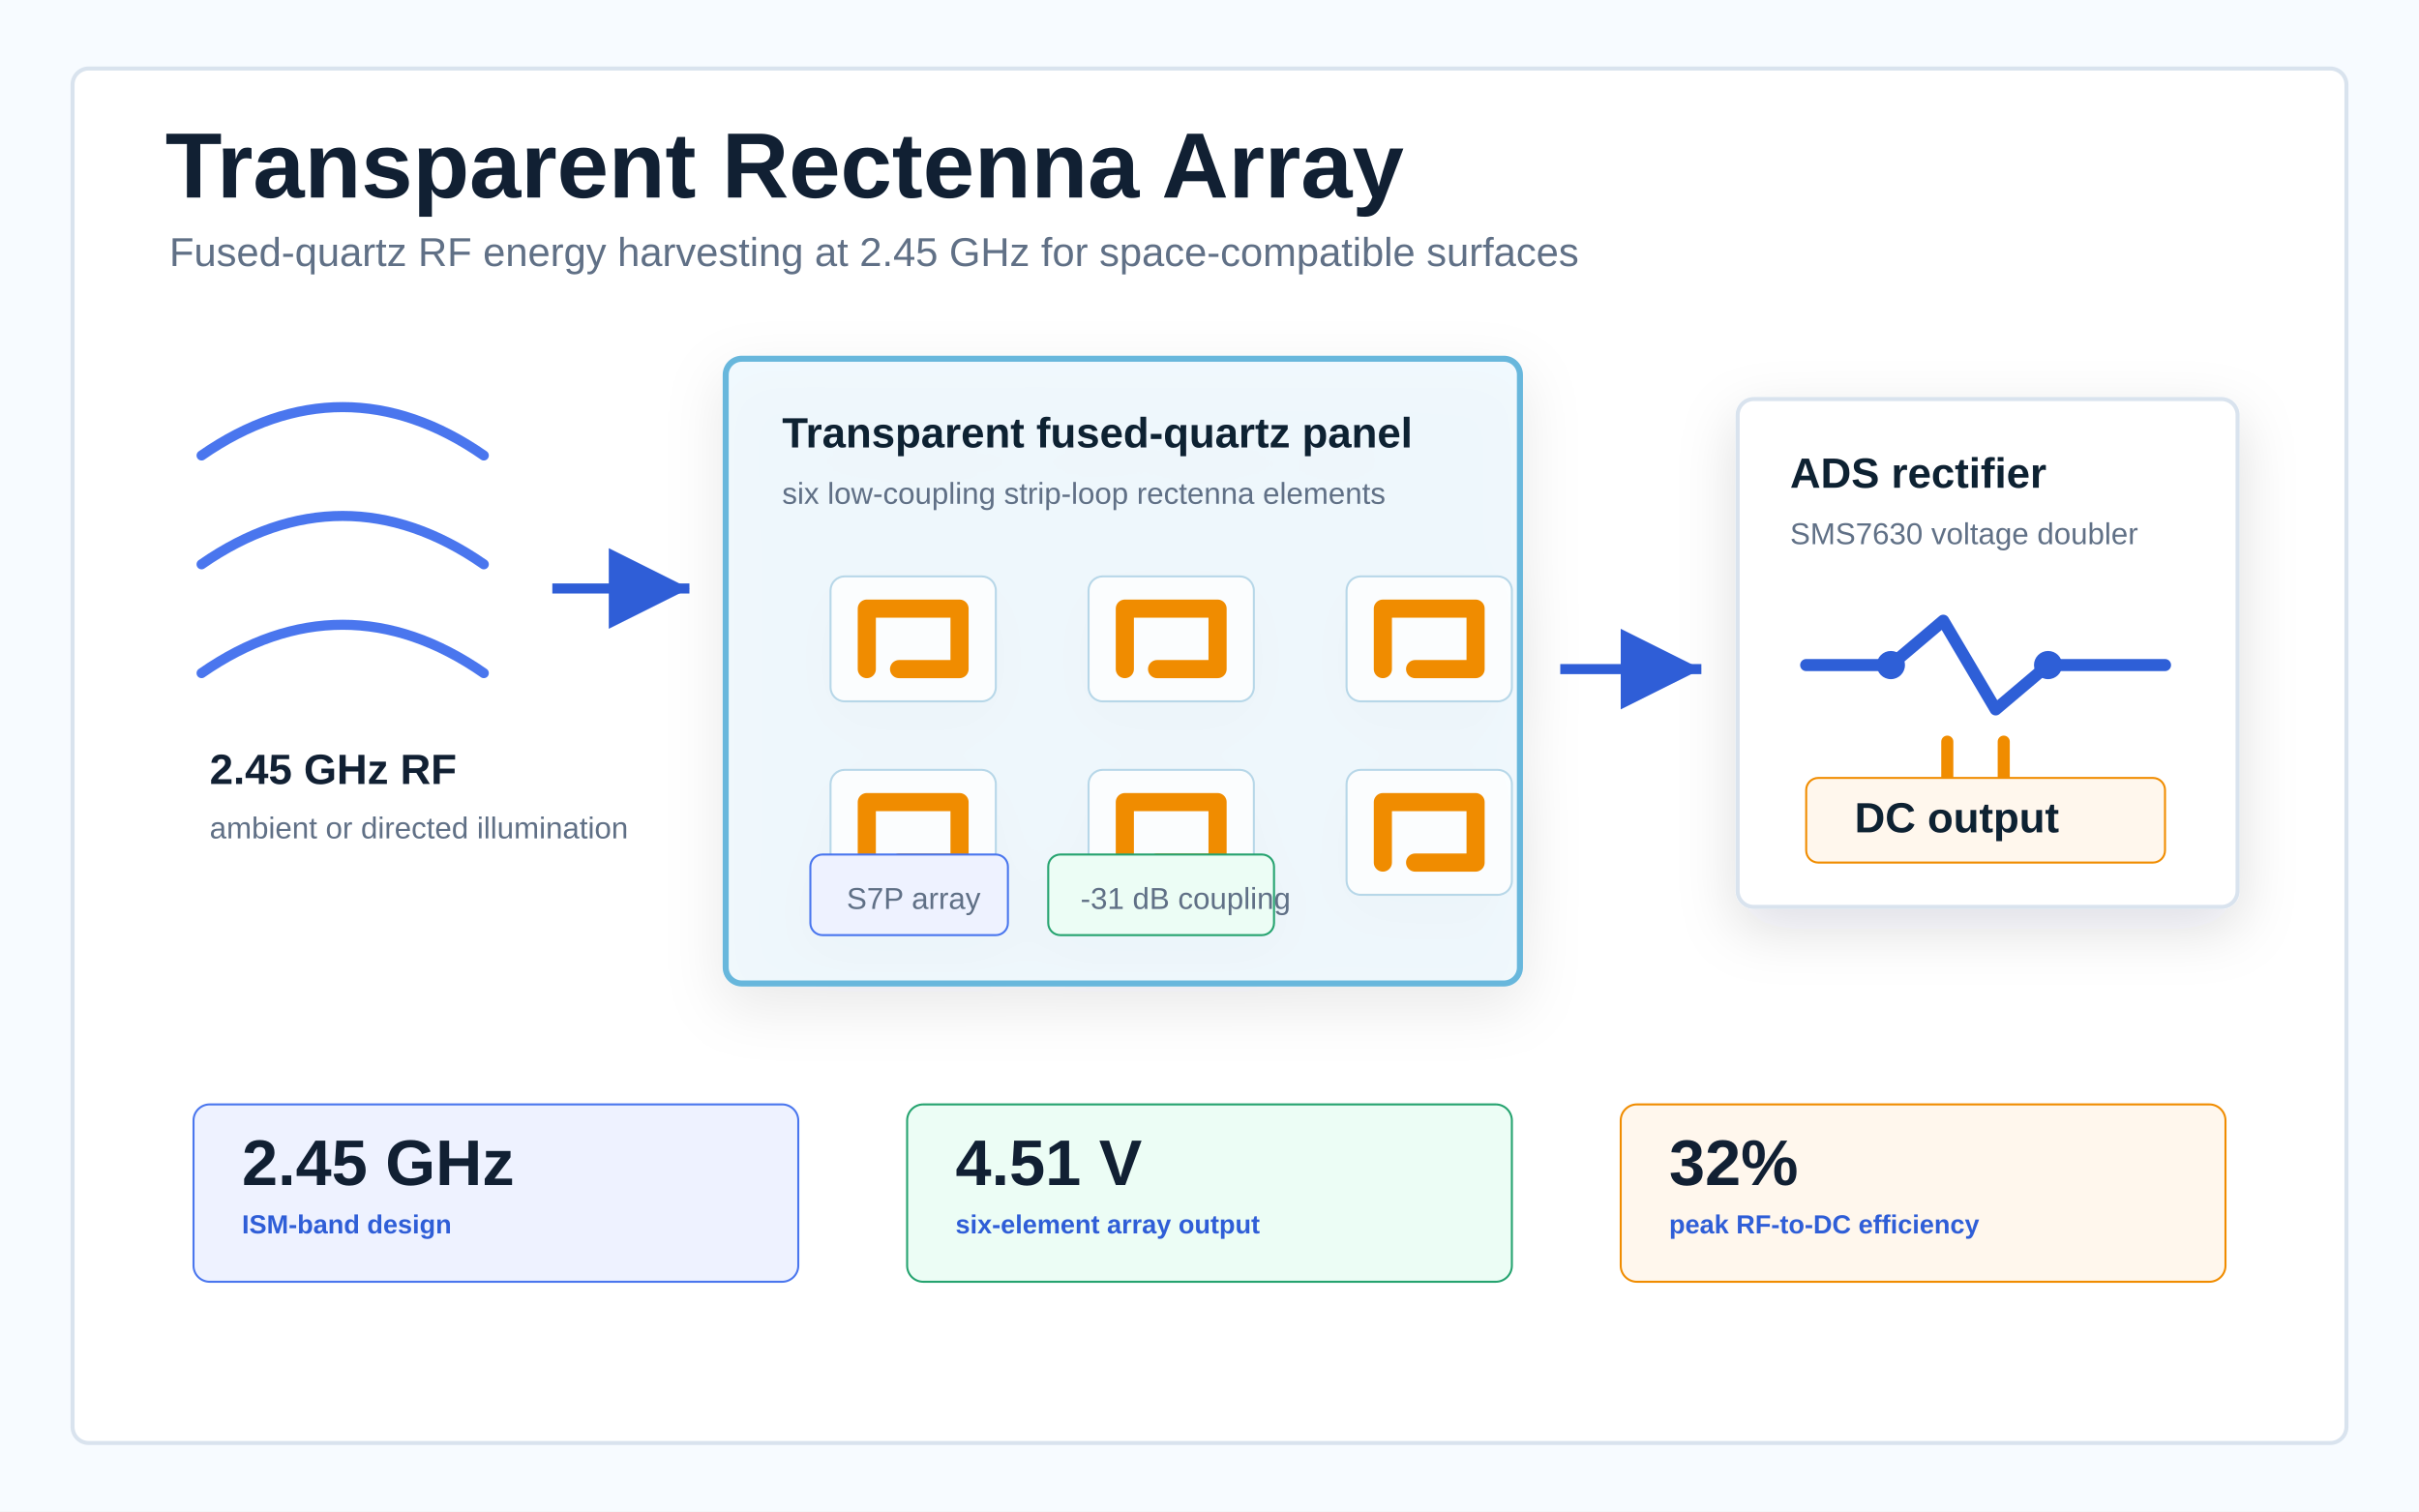
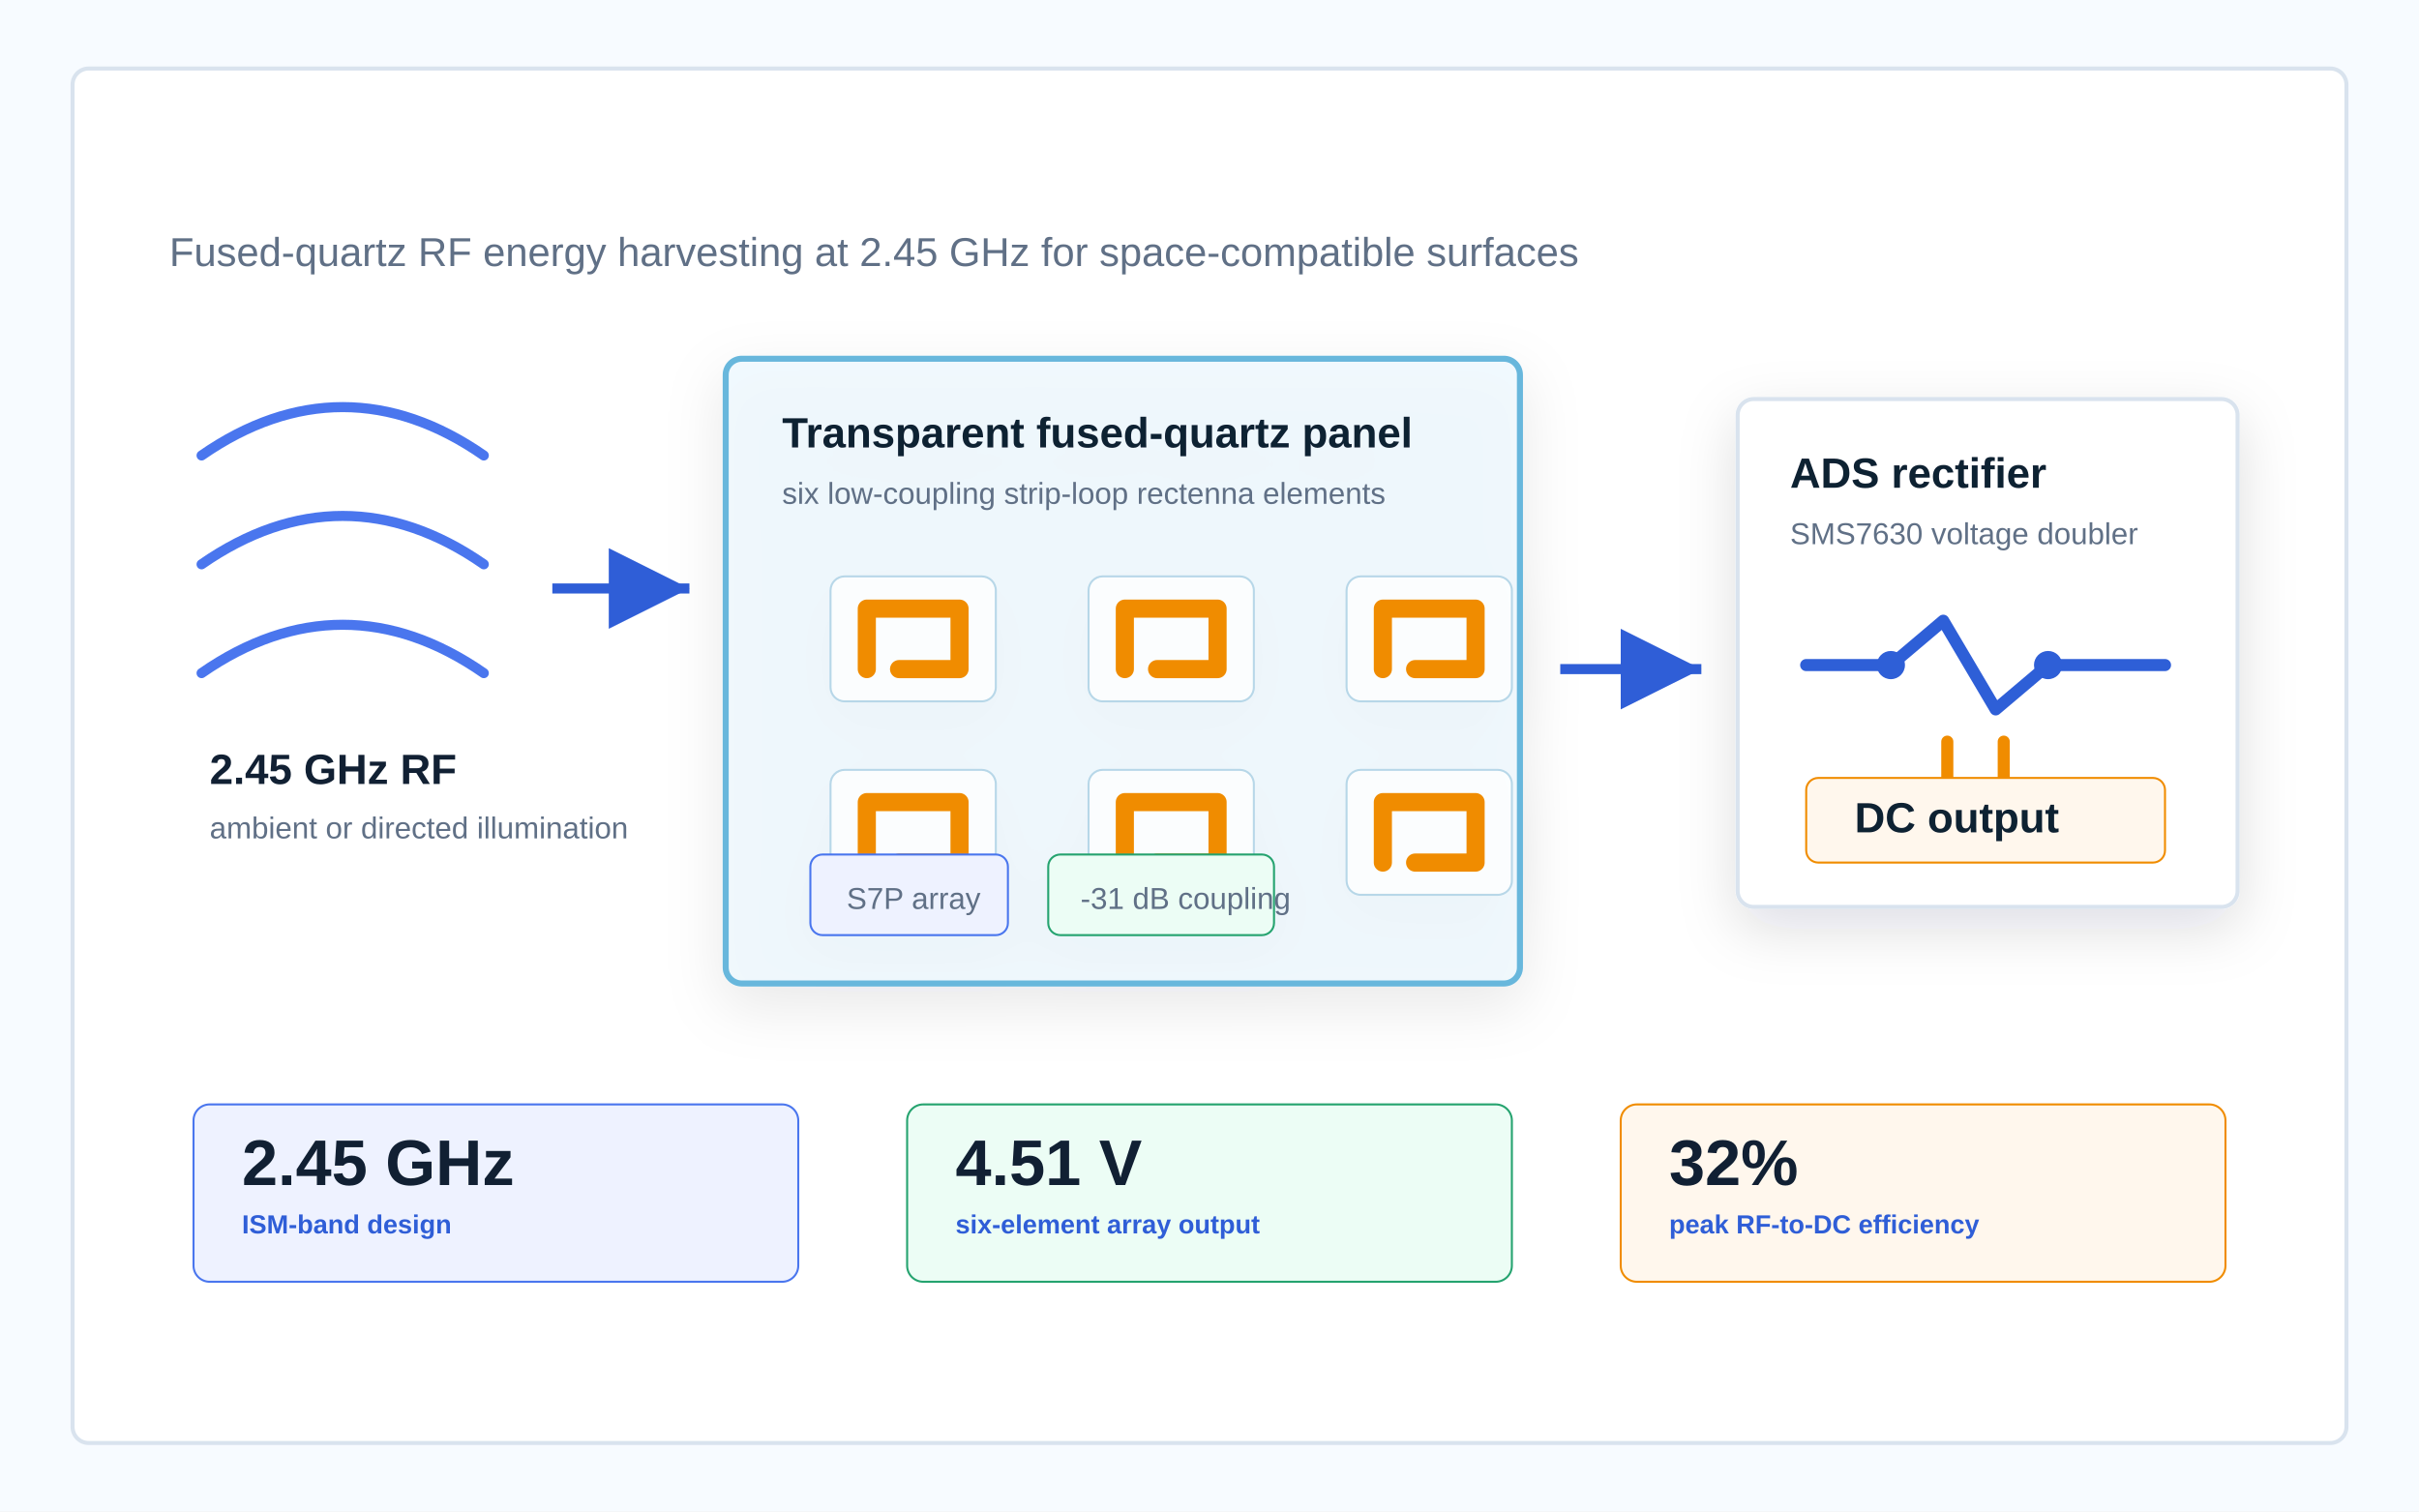
<svg xmlns="http://www.w3.org/2000/svg" viewBox="0 0 1200 750" role="img" aria-labelledby="title desc">
  <defs>
    <filter id="shadow" x="-20%" y="-20%" width="140%" height="140%">
      <feDropShadow dx="0" dy="10" stdDeviation="14" flood-color="#10233a" flood-opacity="0.13" />
    </filter>
    <marker id="arrow" markerWidth="12" markerHeight="12" refX="10" refY="6" orient="auto" markerUnits="strokeWidth">
      <path d="M2 2 L10 6 L2 10 Z" fill="#2f5ed7" />
    </marker>
    <style>
      .bg{fill:#f7fbff}
      .panel{fill:#fff;stroke:#d9e3ee;stroke-width:2}
      .title{font:700 46px Poppins,Arial,sans-serif;fill:#112033}
      .sub{font:500 20px Poppins,Arial,sans-serif;fill:#607086}
      .label{font:700 21px Poppins,Arial,sans-serif;fill:#112033}
      .small{font:500 15px Poppins,Arial,sans-serif;fill:#607086}
      .metric{font:700 32px Poppins,Arial,sans-serif;fill:#112033}
      .metric-label{font:700 13px Poppins,Arial,sans-serif;fill:#2f5ed7;text-transform:uppercase}
      .wire{fill:none;stroke:#2f5ed7;stroke-width:5;marker-end:url(#arrow)}
      .wave{fill:none;stroke:#4a76ee;stroke-width:5;stroke-linecap:round}
      .glass{fill:#eaf7ff;fill-opacity:.62;stroke:#67b7dc;stroke-width:3}
      .trace{fill:none;stroke:#f08c00;stroke-width:9;stroke-linecap:round;stroke-linejoin:round}
    </style>
  </defs>
  <rect class="bg" width="1200" height="750" />
  <rect x="36" y="34" width="1128" height="682" rx="8" class="panel" />
-   <text x="82" y="98" class="title">Transparent Rectenna Array</text>
  <text x="84" y="132" class="sub">Fused-quartz RF energy harvesting at 2.45 GHz for space-compatible surfaces</text>
  <g transform="translate(82 184)">
    <path class="wave" d="M18 42 C64 10 112 10 158 42" />
    <path class="wave" d="M18 96 C64 64 112 64 158 96" />
    <path class="wave" d="M18 150 C64 118 112 118 158 150" />
    <text x="22" y="205" class="label">2.45 GHz RF</text>
    <text x="22" y="232" class="small">ambient or directed illumination</text>
  </g>
  <path d="M274 292 L342 292" class="wire" />
  <g transform="translate(360 178)" filter="url(#shadow)">
    <rect x="0" y="0" width="394" height="310" rx="8" class="glass" />
    <text x="28" y="44" class="label">Transparent fused-quartz panel</text>
    <text x="28" y="72" class="small">six low-coupling strip-loop rectenna elements</text>
    <g transform="translate(52 108)">
      <g transform="translate(0 0)">
        <rect x="0" y="0" width="82" height="62" rx="7" fill="#ffffff" fill-opacity=".78" stroke="#b7d7e8" />
        <path class="trace" d="M18 46 V16 H64 V46 H34" />
      </g>
      <g transform="translate(128 0)">
        <rect x="0" y="0" width="82" height="62" rx="7" fill="#ffffff" fill-opacity=".78" stroke="#b7d7e8" />
        <path class="trace" d="M18 46 V16 H64 V46 H34" />
      </g>
      <g transform="translate(256 0)">
        <rect x="0" y="0" width="82" height="62" rx="7" fill="#ffffff" fill-opacity=".78" stroke="#b7d7e8" />
        <path class="trace" d="M18 46 V16 H64 V46 H34" />
      </g>
      <g transform="translate(0 96)">
        <rect x="0" y="0" width="82" height="62" rx="7" fill="#ffffff" fill-opacity=".78" stroke="#b7d7e8" />
        <path class="trace" d="M18 46 V16 H64 V46 H34" />
      </g>
      <g transform="translate(128 96)">
        <rect x="0" y="0" width="82" height="62" rx="7" fill="#ffffff" fill-opacity=".78" stroke="#b7d7e8" />
        <path class="trace" d="M18 46 V16 H64 V46 H34" />
      </g>
      <g transform="translate(256 96)">
        <rect x="0" y="0" width="82" height="62" rx="7" fill="#ffffff" fill-opacity=".78" stroke="#b7d7e8" />
        <path class="trace" d="M18 46 V16 H64 V46 H34" />
      </g>
    </g>
    <g transform="translate(42 246)">
      <rect x="0" y="0" width="98" height="40" rx="6" fill="#eef2ff" stroke="#4a76ee" />
      <text x="18" y="27" class="small">S7P array</text>
      <rect x="118" y="0" width="112" height="40" rx="6" fill="#ecfdf5" stroke="#25a36f" />
      <text x="134" y="27" class="small">-31 dB coupling</text>
    </g>
  </g>
  <path d="M774 332 L844 332" class="wire" />
  <g transform="translate(862 198)" filter="url(#shadow)">
    <rect x="0" y="0" width="248" height="252" rx="8" fill="#ffffff" stroke="#d9e3ee" stroke-width="2" />
    <text x="26" y="44" class="label">ADS rectifier</text>
    <text x="26" y="72" class="small">SMS7630 voltage doubler</text>
    <g transform="translate(34 104)" fill="none" stroke-linecap="round" stroke-linejoin="round">
      <path d="M0 28 H42 L68 6 L94 50 L120 28 H178" stroke="#2f5ed7" stroke-width="6" />
      <path d="M28 88 H70 M70 66 V110 M98 66 V110 M98 88 H148" stroke="#f08c00" stroke-width="6" />
      <circle cx="42" cy="28" r="7" fill="#2f5ed7" />
      <circle cx="120" cy="28" r="7" fill="#2f5ed7" />
    </g>
    <rect x="34" y="188" width="178" height="42" rx="6" fill="#fff7ed" stroke="#f08c00" />
    <text x="58" y="215" class="label">DC output</text>
  </g>
  <g transform="translate(96 548)">
    <rect x="0" y="0" width="300" height="88" rx="8" fill="#eef2ff" stroke="#4a76ee" />
    <text x="24" y="40" class="metric">2.45 GHz</text>
    <text x="24" y="64" class="metric-label">ISM-band design</text>
  </g>
  <g transform="translate(450 548)">
    <rect x="0" y="0" width="300" height="88" rx="8" fill="#ecfdf5" stroke="#25a36f" />
    <text x="24" y="40" class="metric">4.51 V</text>
    <text x="24" y="64" class="metric-label">six-element array output</text>
  </g>
  <g transform="translate(804 548)">
    <rect x="0" y="0" width="300" height="88" rx="8" fill="#fff7ed" stroke="#f08c00" />
    <text x="24" y="40" class="metric">32%</text>
    <text x="24" y="64" class="metric-label">peak RF-to-DC efficiency</text>
  </g>
</svg>
